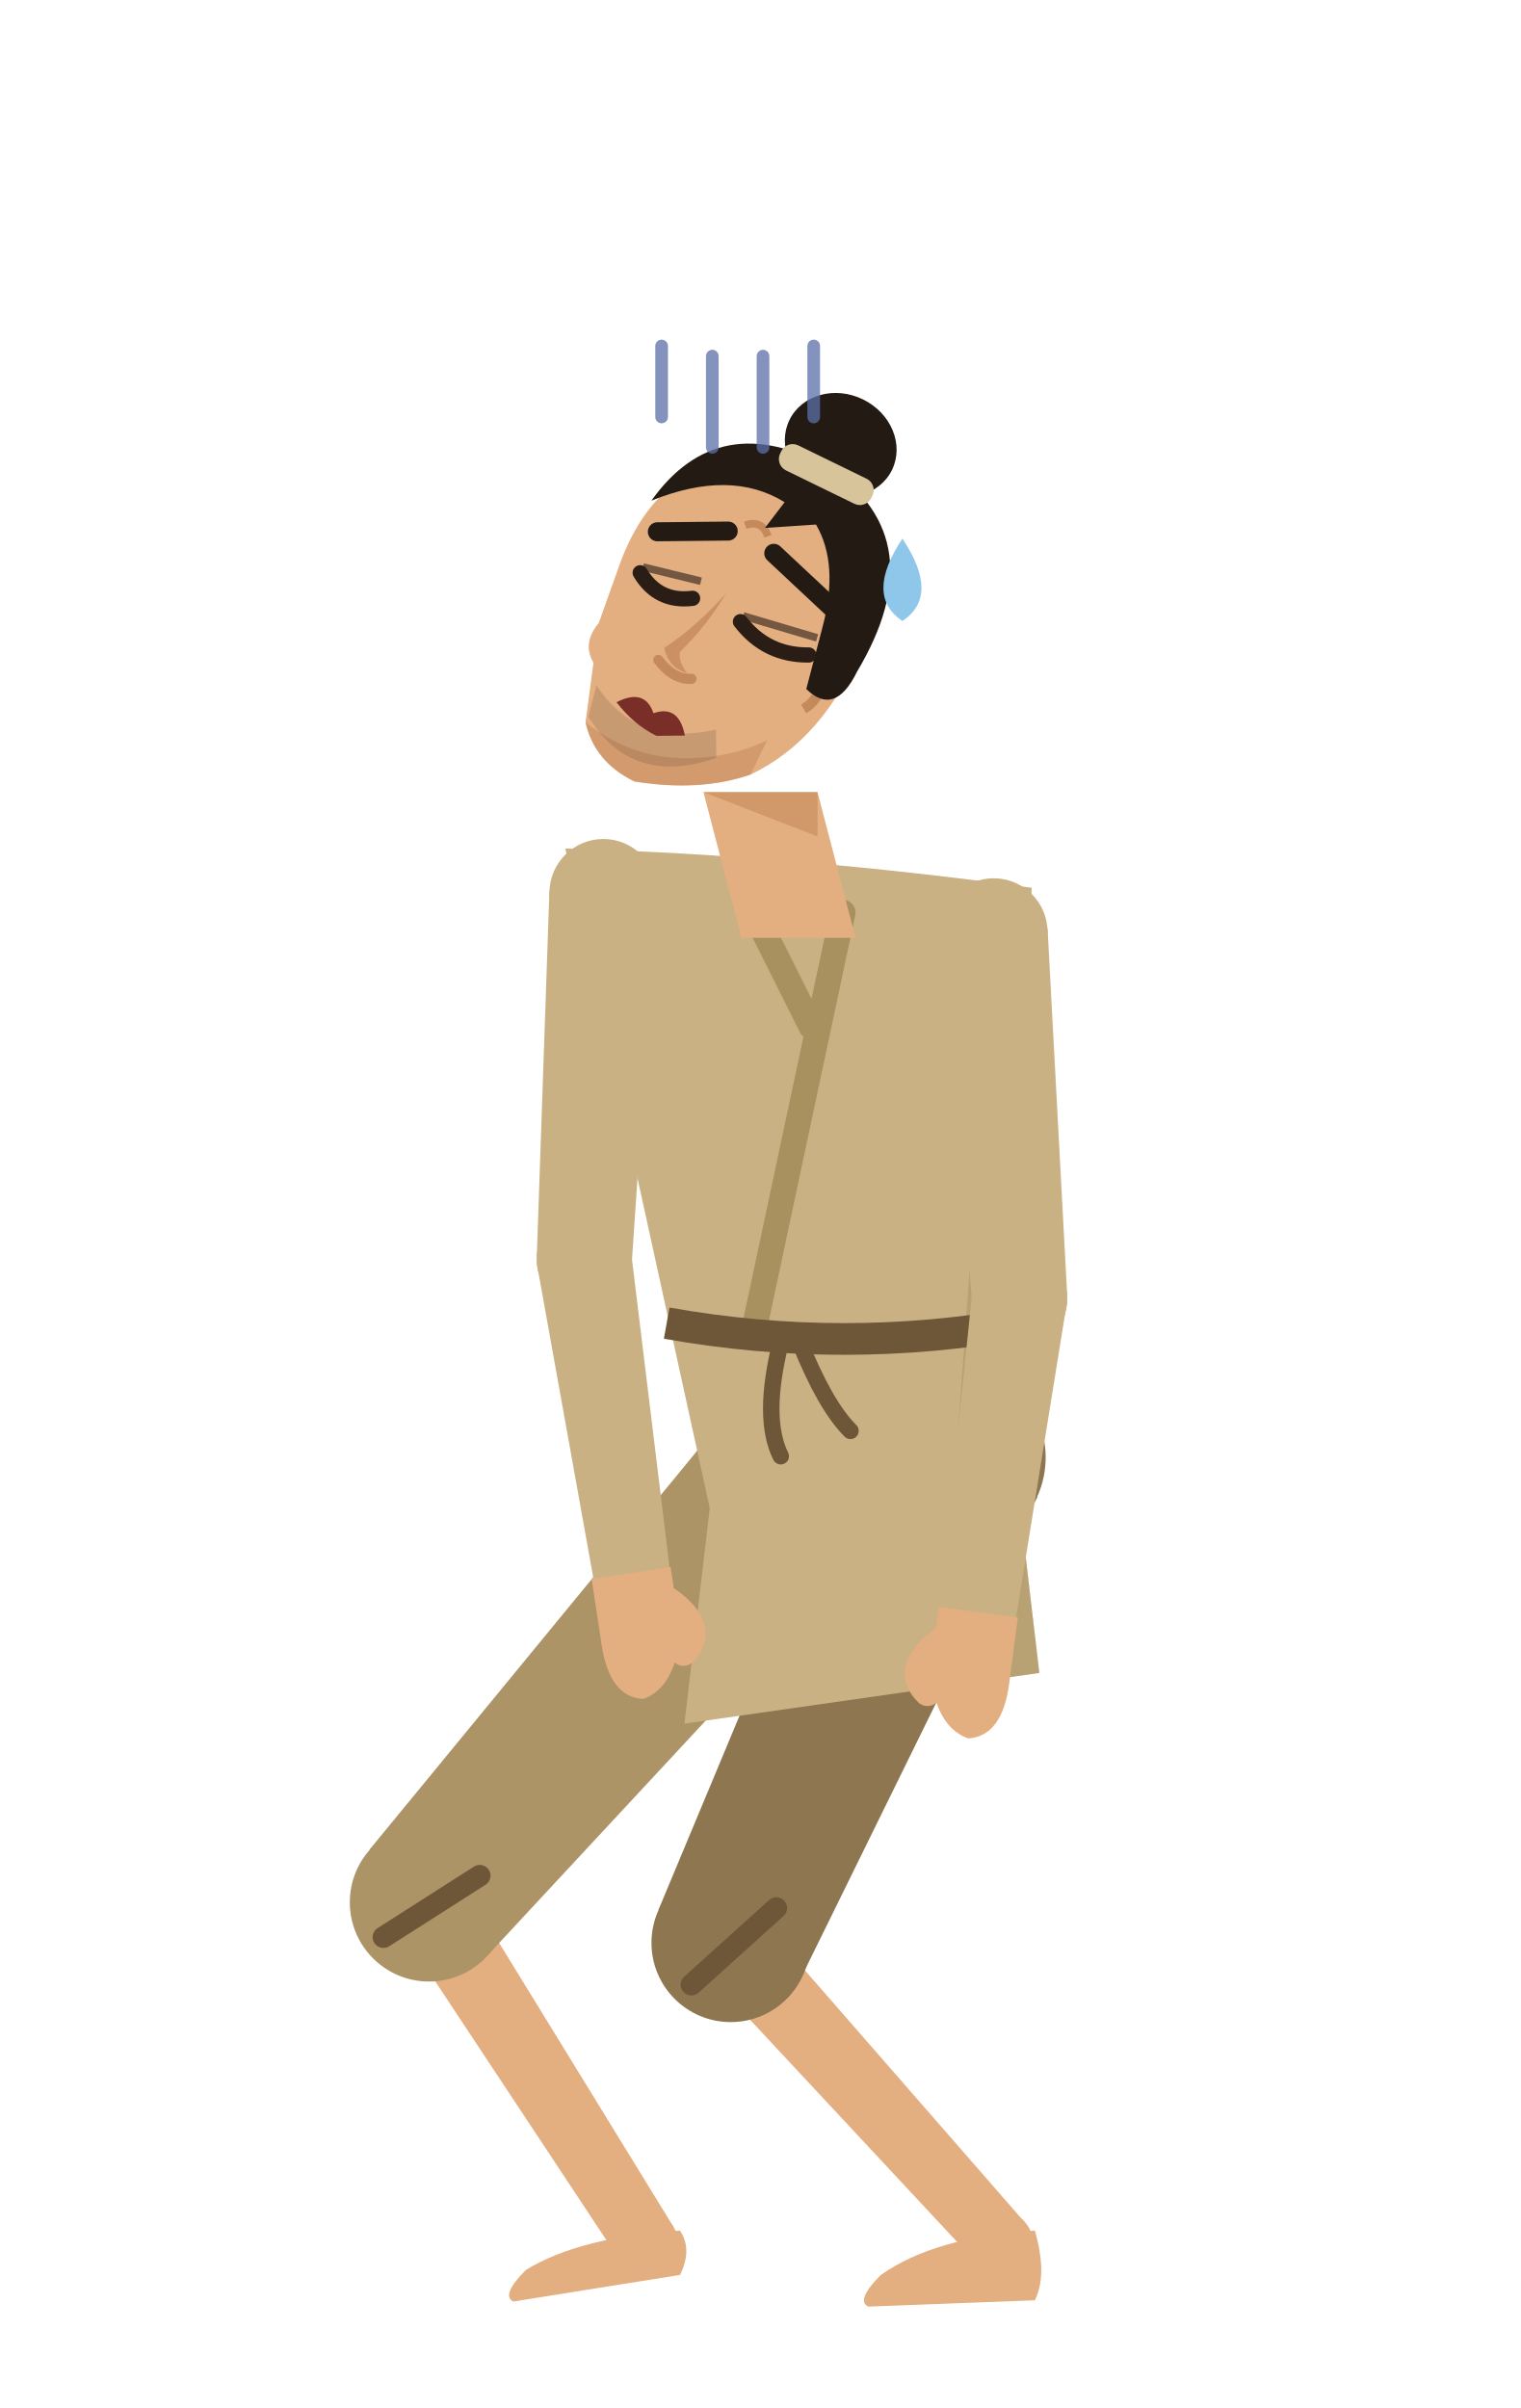
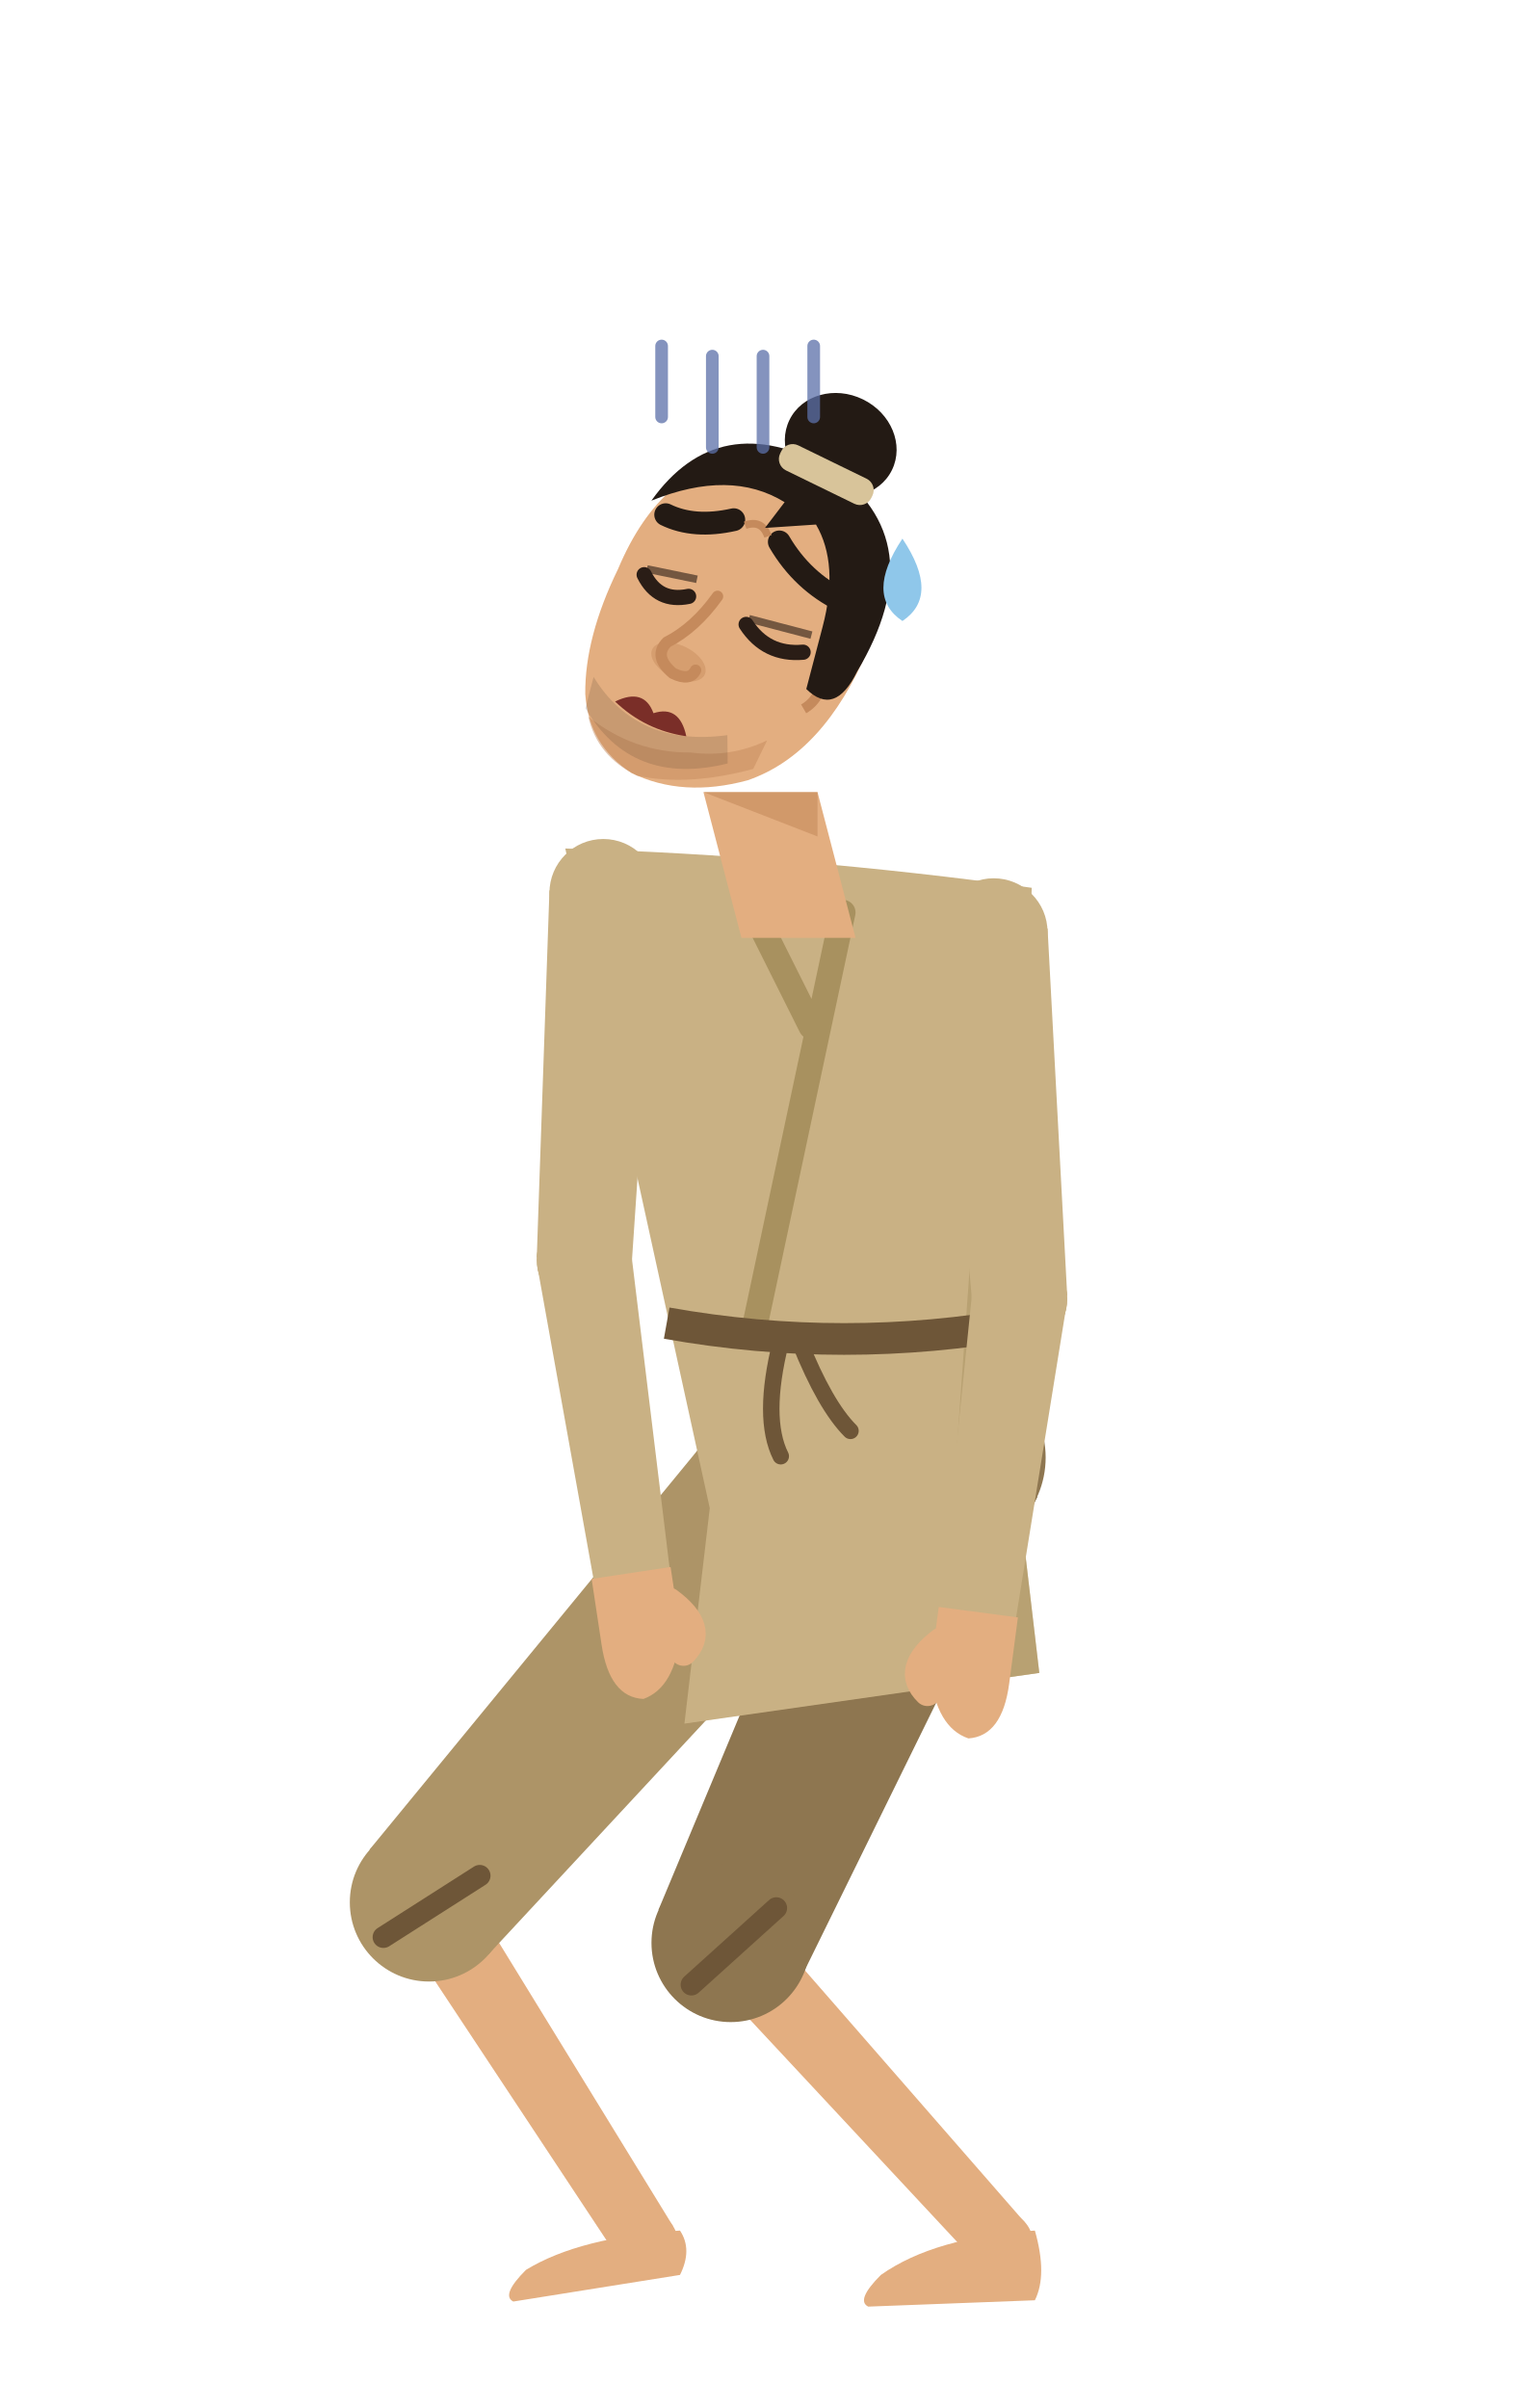
<svg xmlns="http://www.w3.org/2000/svg" width="240" height="380" viewBox="0 -20 240 380">
  <path d="M111.8 291.7 L154.3 337.3 L161.7 330.7 L120.7 283.7 Z" fill="#e3ae80" />
  <circle cx="116.3" cy="287.7" r="6" fill="#e3ae80" />
  <circle cx="158" cy="334" r="5" fill="#e3ae80" />
  <path d="M163.3 332 Q147.5 333 139 339 Q135 343 137 344 L163.3 343 Q165.3 339 163.3 332 Z" fill="#e3ae80" />
  <path d="M63.4 284.7 L97.8 336.7 L106.2 331.3 L73.6 278.2 Z" fill="#e3ae80" />
  <circle cx="68.5" cy="281.5" r="6" fill="#e3ae80" />
  <circle cx="102" cy="334" r="5" fill="#e3ae80" />
  <path d="M107.3 332 Q91.5 333 83 338.2 Q79 342.2 81 343.2 L107.3 339 Q109.3 335 107.3 332 Z" fill="#e3ae80" />
  <path d="M112 214 L160 206 L158 232 L114 240 Z" fill="#ad9467" />
  <path d="M136.3 203.8 L103.9 281.4 L126.6 291.7 L163.7 216.2 Z" fill="#8e7650" />
  <circle cx="150" cy="210" r="15" fill="#8e7650" />
  <circle cx="115.3" cy="286.6" r="12.5" fill="#8e7650" />
  <path d="M109.1 293.2 L122.5 281.1" stroke="#6e5638" stroke-width="3.4" stroke-linecap="round" />
  <path d="M110.7 208.1 L58.3 271.9 L77.1 288.4 L133.3 227.9 Z" fill="#ad9467" />
  <circle cx="122" cy="218" r="15" fill="#ad9467" />
  <circle cx="67.7" cy="280.2" r="12.5" fill="#ad9467" />
  <path d="M60.5 285.7 L75.7 276" stroke="#6e5638" stroke-width="3.4" stroke-linecap="round" />
  <path d="M89.2 113.9 Q126 115 162.8 120.1 L160 210 L164 244 L108 252 L112 218 Z" fill="#c9b184" />
  <path d="M156.2 135.4 L160.8 125.1 L160 210 L164 244 L148.3 246.2 Z" fill="#a8915f" opacity=".5" />
  <path d="M133 124 L119.2 188.8 M119 124 L128 142" stroke="#a8915f" stroke-width="4" fill="none" stroke-linecap="round" />
  <path d="M105.2 188.8 Q133.2 193.8 161.2 188.8" stroke="#6e5638" stroke-width="5" fill="none" />
  <path d="M123.2 191.8 q-3 12 0 18 M126.2 191.8 q4 10 8 14" stroke="#6e5638" stroke-width="2.6" fill="none" stroke-linecap="round" />
  <path d="M117 128 L111 105 L129 105 L135 128 Z" fill="#e3ae80" />
  <path d="M111 105 L129 105 L129 112 Z" fill="#c58a5c" opacity=".6" />
  <g transform="translate(116.4 79) rotate(26) scale(-1 1)">
-     <path d="M-19 -6 Q-20 10 -12 20 Q-6 26 4 29 Q11 29 15 24 L18 15 Q21 13 20 9 L21 0 Q23 -16 12 -24 Q2 -29 -10 -26 Q-19 -20 -19 -6 Z" fill="#e3ae80" />
-     <path d="M-12 20 Q-6 26 4 29 Q11 29 15 24 Q6 26 -2 22 Q-8 19 -12 14 Z" fill="#c58a5c" opacity=".55" />
-     <ellipse cx="-14" cy="3" rx="4.5" ry="7.5" fill="#e3ae80" />
+     <path d="M-20 -6 Q-21 12 -12 21 Q-4 28 5 28 Q13 27 17 20 Q21 12 21 0 Q22 -18 10 -25 Q0 -29 -10 -26 Q-20 -20 -20 -6 Z" fill="#e3ae80" />
+     <path d="M-12 19 Q-4 26 4 28 Q11 28 15 23 Q6 25 -2 21 Q-8 19 -12 14 Z" fill="#c58a5c" opacity=".5" />
+     <ellipse cx="-14" cy="3" rx="5" ry="7.5" fill="#e3ae80" />
    <path d="M-15 0 q-2 4 0 7" stroke="#c58a5c" stroke-width="1.6" fill="none" />
-     <path d="M4 -4 Q6 3 9 8 Q7 10.5 4 10 Q6 9 6.5 7.5 Q4.5 2 4 -4 Z" fill="#c58a5c" opacity=".8" />
-     <path d="M3 10.5 q2.5 1.4 6 -.4" stroke="#c58a5c" stroke-width="1.6" fill="none" stroke-linecap="round" />
-     <path d="M-6 20 Q4 30 15 23 L16 18 Q6 24 -4 16 Z" fill="#3a2a20" opacity=".16" />
-     <path d="M-12 -1 q6 3 12 0" stroke="#2a1d16" stroke-width="2.4" fill="none" stroke-linecap="round" />
-     <path d="M-12 -4 l12 2" stroke="#2a1d16" stroke-width="1.2" opacity=".6" />
-     <path d="M8.4 -1 q4.6 3 9.2 0" stroke="#2a1d16" stroke-width="2.4" fill="none" stroke-linecap="round" />
-     <path d="M8.4 -4 l9.2 2" stroke="#2a1d16" stroke-width="1.2" opacity=".6" />
-     <path d="M-13 -9 L0 -13" stroke="#231a14" stroke-width="3" stroke-linecap="round" />
-     <path d="M8 -13 L18 -8" stroke="#231a14" stroke-width="3" stroke-linecap="round" />
+     <path d="M5 -3 Q6 3 9 7 Q10 10 6 11 Q3 11 3 9" fill="none" stroke="#c58a5c" stroke-width="1.8" stroke-linecap="round" />
+     <ellipse cx="6" cy="9" rx="4.6" ry="2.6" fill="#c58a5c" opacity=".45" />
+     <path d="M-8 20 Q4 30 16 22 L17 17 Q6 24 -6 16 Z" fill="#3a2a20" opacity=".16" />
+     <path d="M-11 -1 q5 3 10 0" stroke="#2a1d16" stroke-width="2.4" fill="none" stroke-linecap="round" />
+     <path d="M-11 -4 l10 2" stroke="#2a1d16" stroke-width="1.2" opacity=".6" />
+     <path d="M9.1 -1 q3.9 3 7.8 0" stroke="#2a1d16" stroke-width="2.4" fill="none" stroke-linecap="round" />
+     <path d="M9.1 -4 l7.8 2" stroke="#2a1d16" stroke-width="1.2" opacity=".6" />
+     <path d="M-13 -11 Q-6 -11 0 -15" stroke="#231a14" stroke-width="3.6" fill="none" stroke-linecap="round" />
+     <path d="M8 -15 Q13 -11 18 -11" stroke="#231a14" stroke-width="3.6" fill="none" stroke-linecap="round" />
    <path d="M2 -15 q2 -2 4 0" stroke="#c58a5c" stroke-width="1.2" fill="none" />
-     <path d="M0 19 Q3 15 6 18 Q9 15 12 19 Q8 21 4 21 Z" fill="#7a2e28" />
+     <path d="M-0.25 19 Q2.875 15 6 18 Q9.125 15 12.25 19 Q6 21 -0.25 19 Z" fill="#7a2e28" />
    <path d="M-20 -2 Q-22 -26 -2 -29 Q18 -30 21 -12 Q12 -22 2 -21 L3 -16 L-4 -20 Q-10 -16 -12 -6 L-14 4 Q-20 6 -20 -2 Z" fill="#231a14" />
    <ellipse cx="-2" cy="-33" rx="9" ry="8" fill="#231a14" />
    <rect x="-10" y="-30" width="16" height="4.4" rx="2" fill="#d8c49a" />
  </g>
  <path d="M148.4 127.7 L153.4 185.5 L168.4 184.4 L165.3 126.5 Z" fill="#c9b184" />
  <circle cx="156.8" cy="127.1" r="8.5" fill="#c9b184" />
  <circle cx="160.9" cy="185" r="7.5" fill="#c9b184" />
  <path d="M153.4 184 L148.1 235.7 L160 237.3 L168.3 185.9 Z" fill="#c9b184" />
  <circle cx="160.9" cy="185" r="7.5" fill="#c9b184" />
  <circle cx="154.1" cy="236.5" r="6" fill="#c9b184" />
  <g transform="translate(154.1 236.5) rotate(97.5) scale(1.05 -1.05)">
    <path d="M-2 -6 L8 -6 Q16 -4 17 1 Q16 6 8 6 L-2 6 Z" fill="#e3ae80" />
    <path d="M3 -5 Q8 -10 11 -6" stroke="#e3ae80" stroke-width="4" stroke-linecap="round" fill="none" />
  </g>
  <path d="M86.7 120.5 L84.7 178.4 L99.7 179.2 L103.6 121.3 Z" fill="#c9b184" />
  <circle cx="95.2" cy="120.9" r="8.5" fill="#c9b184" />
  <circle cx="92.2" cy="178.8" r="7.5" fill="#c9b184" />
  <path d="M84.8 179.9 L94 231.1 L105.9 229.4 L99.6 177.7 Z" fill="#c9b184" />
  <circle cx="92.2" cy="178.8" r="7.5" fill="#c9b184" />
  <circle cx="99.9" cy="230.3" r="6" fill="#c9b184" />
  <g transform="translate(99.9 230.3) rotate(81.4) scale(1.05 1.05)">
    <path d="M-2 -6 L8 -6 Q16 -4 17 1 Q16 6 8 6 L-2 6 Z" fill="#e3ae80" />
    <path d="M3 -5 Q8 -10 11 -6" stroke="#e3ae80" stroke-width="4" stroke-linecap="round" fill="none" />
  </g>
  <g stroke="#5b6fa8" stroke-width="2" opacity=".75" stroke-linecap="round">
    <path d="M104.4 34.6 v11.2" />
    <path d="M112.4 36.2 v14.4" />
    <path d="M120.4 36.2 v14.4" />
    <path d="M128.4 34.6 v11.2" />
  </g>
  <path d="M142.4 65 q6 9 0 13 q-6 -4 0 -13 z" fill="#8fc7ea" />
</svg>
